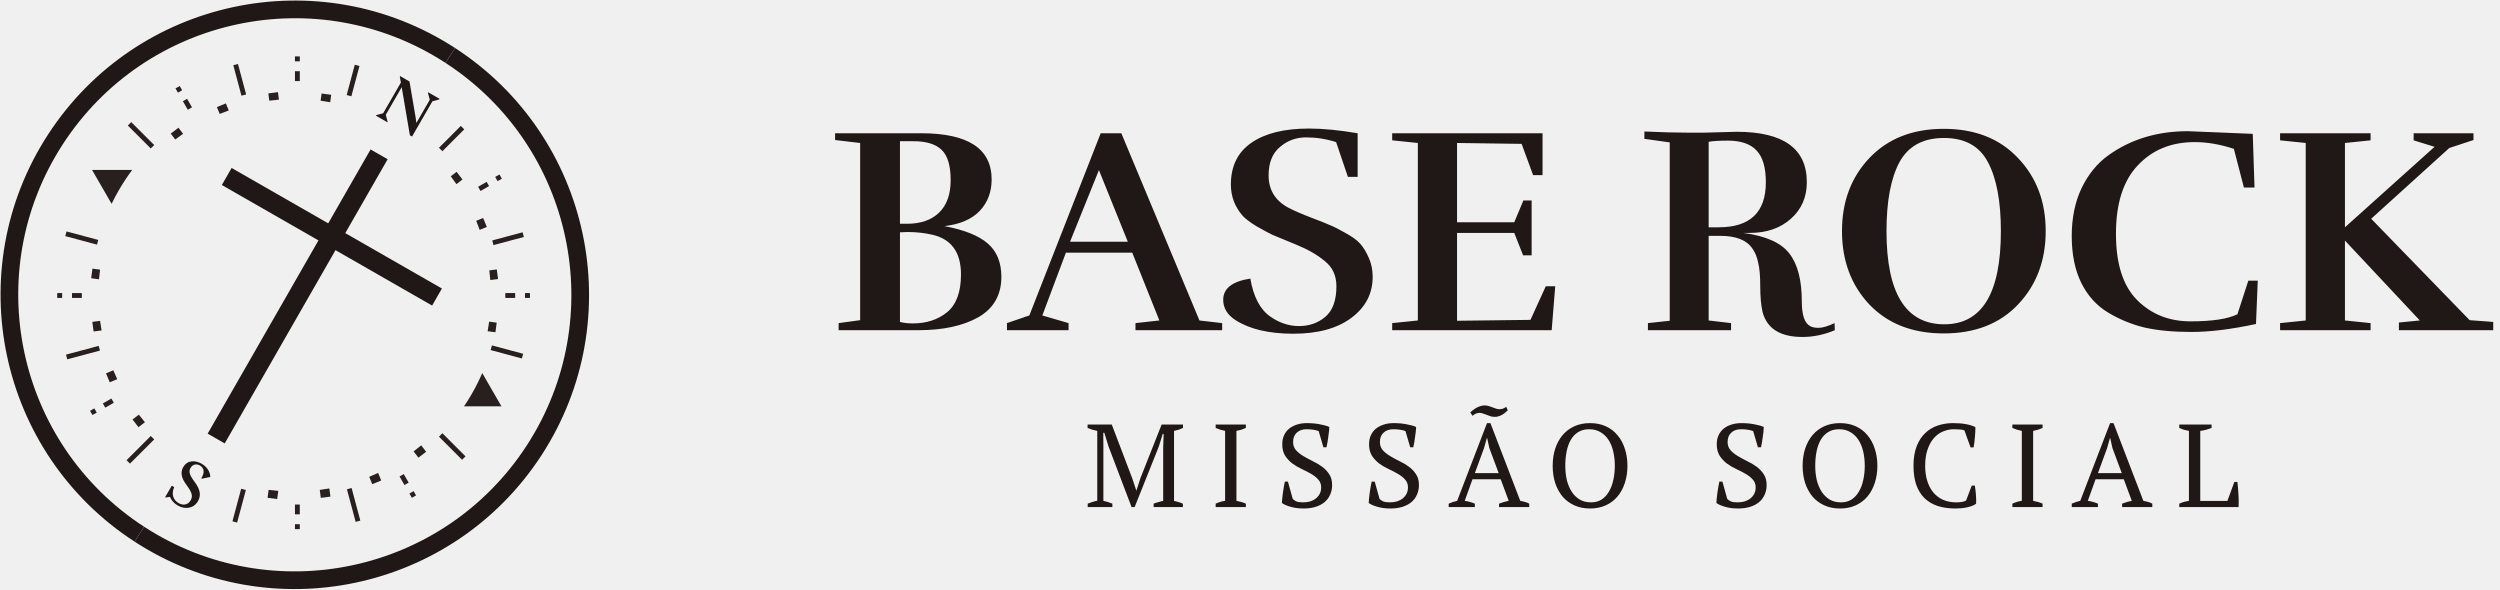
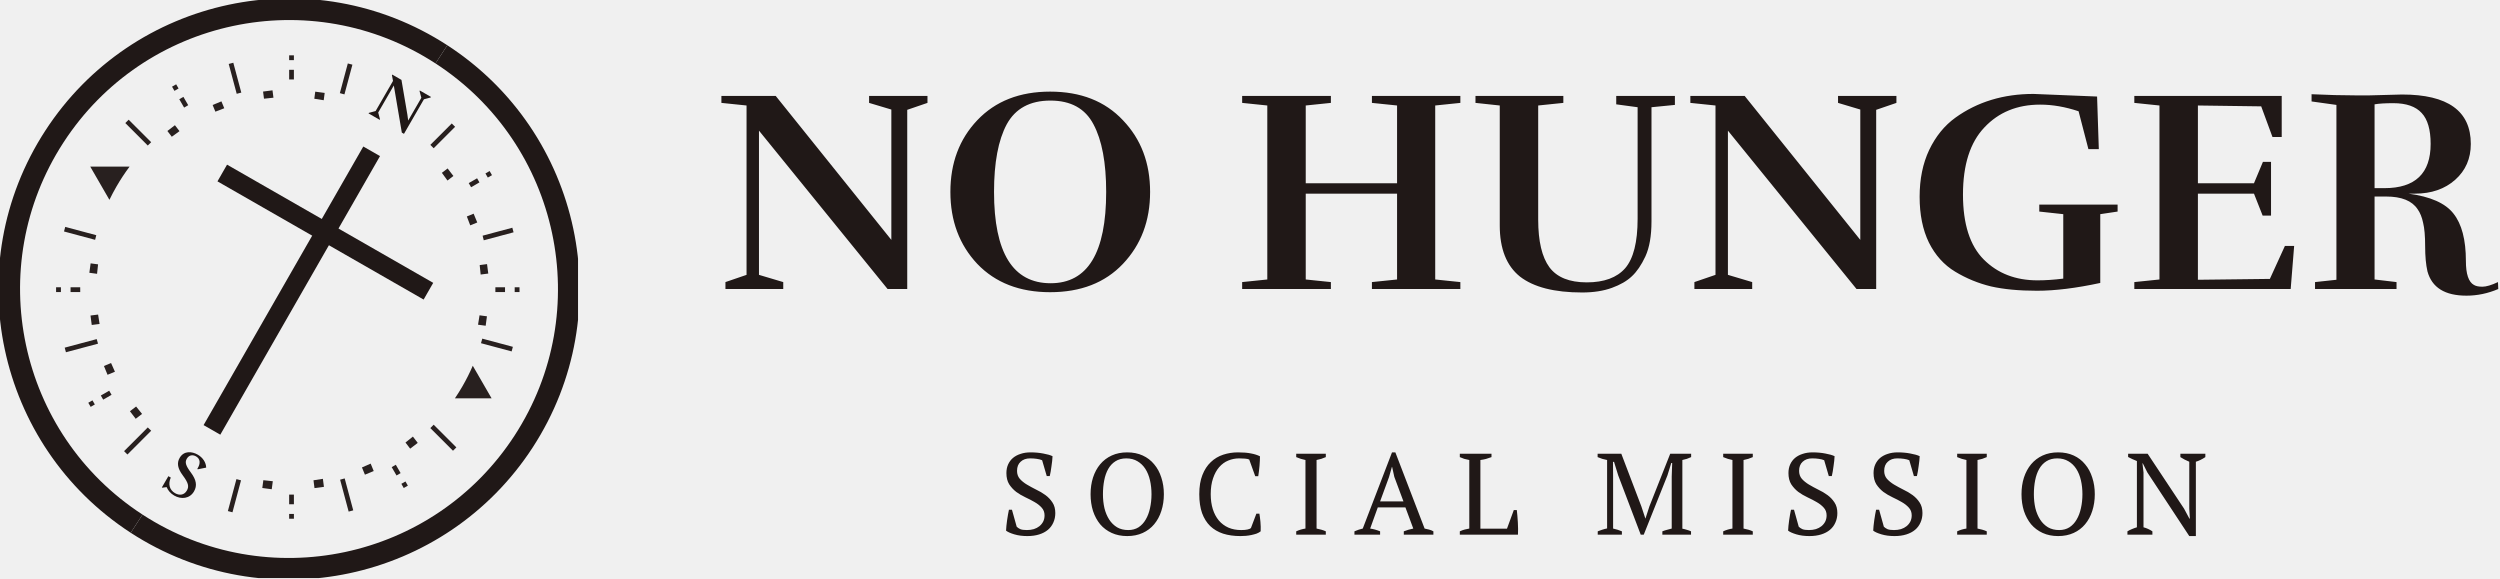
- <svg xmlns="http://www.w3.org/2000/svg" width="212" height="50" viewBox="0 0 212 50" fill="none">
-   <path d="M100.308 43H97.828V42.71C97.961 42.657 98.094 42.613 98.228 42.58C98.361 42.54 98.498 42.503 98.638 42.47V37.97L98.677 36.8H98.597L98.267 37.87L96.218 43H95.957L94.007 37.87L93.647 36.7H93.558L93.567 37.97V42.47C93.694 42.497 93.821 42.53 93.948 42.57C94.074 42.61 94.201 42.657 94.328 42.71V43H92.237V42.71C92.364 42.657 92.494 42.61 92.627 42.57C92.767 42.523 92.907 42.487 93.047 42.46V36.54C92.907 36.513 92.767 36.48 92.627 36.44C92.494 36.393 92.361 36.343 92.228 36.29V36H94.278L96.017 40.57L96.358 41.6H96.368L96.707 40.55L98.507 36H100.318V36.29C100.198 36.343 100.074 36.393 99.948 36.44C99.821 36.48 99.691 36.513 99.558 36.54V42.48C99.698 42.507 99.828 42.54 99.948 42.58C100.074 42.613 100.194 42.657 100.308 42.71V43ZM105.649 43H103.089V42.71C103.349 42.59 103.616 42.51 103.889 42.47V36.54C103.756 36.513 103.623 36.48 103.489 36.44C103.356 36.393 103.223 36.343 103.089 36.29V36H105.649V36.29C105.529 36.343 105.399 36.393 105.259 36.44C105.119 36.48 104.983 36.513 104.849 36.54V42.47C104.989 42.497 105.129 42.53 105.269 42.57C105.409 42.61 105.536 42.657 105.649 42.71V43ZM109.625 42.31C109.705 42.39 109.808 42.46 109.935 42.52C110.062 42.573 110.252 42.6 110.505 42.6C110.718 42.6 110.918 42.573 111.105 42.52C111.292 42.46 111.452 42.377 111.585 42.27C111.725 42.157 111.835 42.023 111.915 41.87C111.995 41.71 112.035 41.53 112.035 41.33C112.035 41.063 111.952 40.84 111.785 40.66C111.625 40.48 111.422 40.32 111.175 40.18C110.935 40.04 110.672 39.903 110.385 39.77C110.098 39.637 109.832 39.48 109.585 39.3C109.345 39.113 109.142 38.893 108.975 38.64C108.815 38.38 108.735 38.057 108.735 37.67C108.735 37.39 108.785 37.14 108.885 36.92C108.985 36.7 109.125 36.513 109.305 36.36C109.492 36.207 109.712 36.09 109.965 36.01C110.218 35.923 110.502 35.88 110.815 35.88C111.222 35.88 111.592 35.913 111.925 35.98C112.265 36.04 112.532 36.117 112.725 36.21C112.725 36.323 112.715 36.457 112.695 36.61C112.682 36.757 112.662 36.91 112.635 37.07C112.615 37.23 112.592 37.387 112.565 37.54C112.538 37.687 112.512 37.817 112.485 37.93H112.225L111.825 36.56C111.705 36.507 111.552 36.467 111.365 36.44C111.185 36.413 110.992 36.4 110.785 36.4C110.445 36.4 110.172 36.497 109.965 36.69C109.758 36.877 109.655 37.14 109.655 37.48C109.655 37.753 109.735 37.983 109.895 38.17C110.062 38.357 110.268 38.523 110.515 38.67C110.762 38.817 111.025 38.96 111.305 39.1C111.592 39.233 111.858 39.39 112.105 39.57C112.352 39.75 112.555 39.963 112.715 40.21C112.882 40.457 112.965 40.763 112.965 41.13C112.965 41.43 112.908 41.703 112.795 41.95C112.688 42.197 112.532 42.407 112.325 42.58C112.118 42.753 111.865 42.887 111.565 42.98C111.265 43.073 110.925 43.12 110.545 43.12C110.125 43.12 109.748 43.07 109.415 42.97C109.082 42.87 108.845 42.763 108.705 42.65C108.712 42.537 108.722 42.4 108.735 42.24C108.755 42.08 108.775 41.917 108.795 41.75C108.822 41.577 108.848 41.41 108.875 41.25C108.902 41.09 108.928 40.953 108.955 40.84H109.215L109.625 42.31ZM116.986 42.31C117.066 42.39 117.17 42.46 117.296 42.52C117.423 42.573 117.613 42.6 117.866 42.6C118.08 42.6 118.28 42.573 118.466 42.52C118.653 42.46 118.813 42.377 118.946 42.27C119.086 42.157 119.196 42.023 119.276 41.87C119.356 41.71 119.396 41.53 119.396 41.33C119.396 41.063 119.313 40.84 119.146 40.66C118.986 40.48 118.783 40.32 118.536 40.18C118.296 40.04 118.033 39.903 117.746 39.77C117.46 39.637 117.193 39.48 116.946 39.3C116.706 39.113 116.503 38.893 116.336 38.64C116.176 38.38 116.096 38.057 116.096 37.67C116.096 37.39 116.146 37.14 116.246 36.92C116.346 36.7 116.486 36.513 116.666 36.36C116.853 36.207 117.073 36.09 117.326 36.01C117.58 35.923 117.863 35.88 118.176 35.88C118.583 35.88 118.953 35.913 119.286 35.98C119.626 36.04 119.893 36.117 120.086 36.21C120.086 36.323 120.076 36.457 120.056 36.61C120.043 36.757 120.023 36.91 119.996 37.07C119.976 37.23 119.953 37.387 119.926 37.54C119.9 37.687 119.873 37.817 119.846 37.93H119.586L119.186 36.56C119.066 36.507 118.913 36.467 118.726 36.44C118.546 36.413 118.353 36.4 118.146 36.4C117.806 36.4 117.533 36.497 117.326 36.69C117.12 36.877 117.016 37.14 117.016 37.48C117.016 37.753 117.096 37.983 117.256 38.17C117.423 38.357 117.63 38.523 117.876 38.67C118.123 38.817 118.386 38.96 118.666 39.1C118.953 39.233 119.22 39.39 119.466 39.57C119.713 39.75 119.916 39.963 120.076 40.21C120.243 40.457 120.326 40.763 120.326 41.13C120.326 41.43 120.27 41.703 120.156 41.95C120.05 42.197 119.893 42.407 119.686 42.58C119.48 42.753 119.226 42.887 118.926 42.98C118.626 43.073 118.286 43.12 117.906 43.12C117.486 43.12 117.11 43.07 116.776 42.97C116.443 42.87 116.206 42.763 116.066 42.65C116.073 42.537 116.083 42.4 116.096 42.24C116.116 42.08 116.136 41.917 116.156 41.75C116.183 41.577 116.21 41.41 116.236 41.25C116.263 41.09 116.29 40.953 116.316 40.84H116.576L116.986 42.31ZM125.068 43H122.848V42.71C123.088 42.603 123.328 42.523 123.568 42.47L126.098 35.88H126.388L128.918 42.47C129.051 42.497 129.181 42.527 129.308 42.56C129.441 42.593 129.564 42.643 129.678 42.71V43H127.118V42.71C127.251 42.657 127.388 42.61 127.528 42.57C127.668 42.53 127.804 42.497 127.938 42.47L127.258 40.64H124.868L124.208 42.47C124.488 42.51 124.774 42.59 125.068 42.71V43ZM125.068 40.12H127.088L126.298 38L126.108 37.14H126.088L125.838 38.02L125.068 40.12ZM127.858 34.79C127.644 35.003 127.448 35.15 127.268 35.23C127.094 35.31 126.924 35.35 126.758 35.35C126.631 35.35 126.511 35.333 126.398 35.3C126.291 35.26 126.184 35.22 126.078 35.18C125.971 35.14 125.868 35.103 125.768 35.07C125.668 35.03 125.564 35.01 125.458 35.01C125.364 35.01 125.268 35.03 125.168 35.07C125.074 35.103 124.974 35.167 124.868 35.26L124.678 34.97C124.931 34.743 125.154 34.59 125.348 34.51C125.548 34.423 125.731 34.38 125.898 34.38C126.018 34.38 126.131 34.397 126.238 34.43C126.351 34.463 126.458 34.5 126.558 34.54C126.658 34.58 126.758 34.617 126.858 34.65C126.958 34.683 127.061 34.7 127.168 34.7C127.254 34.7 127.341 34.687 127.428 34.66C127.521 34.627 127.621 34.573 127.728 34.5L127.858 34.79ZM131.667 39.5C131.667 38.98 131.737 38.5 131.877 38.06C132.023 37.613 132.23 37.23 132.497 36.91C132.77 36.583 133.103 36.33 133.497 36.15C133.89 35.97 134.337 35.88 134.837 35.88C135.337 35.88 135.783 35.97 136.177 36.15C136.57 36.33 136.9 36.583 137.167 36.91C137.44 37.23 137.647 37.613 137.787 38.06C137.933 38.5 138.007 38.98 138.007 39.5C138.007 40.02 137.933 40.503 137.787 40.95C137.647 41.39 137.44 41.773 137.167 42.1C136.9 42.42 136.57 42.67 136.177 42.85C135.783 43.03 135.337 43.12 134.837 43.12C134.337 43.12 133.89 43.03 133.497 42.85C133.103 42.67 132.77 42.42 132.497 42.1C132.23 41.773 132.023 41.39 131.877 40.95C131.737 40.503 131.667 40.02 131.667 39.5ZM132.737 39.5C132.737 39.927 132.78 40.33 132.867 40.71C132.96 41.083 133.097 41.41 133.277 41.69C133.457 41.97 133.683 42.193 133.957 42.36C134.23 42.52 134.553 42.6 134.927 42.6C135.267 42.6 135.563 42.52 135.817 42.36C136.07 42.193 136.277 41.97 136.437 41.69C136.603 41.41 136.727 41.083 136.807 40.71C136.893 40.33 136.937 39.927 136.937 39.5C136.937 39.073 136.893 38.673 136.807 38.3C136.72 37.92 136.587 37.59 136.407 37.31C136.227 37.03 136 36.81 135.727 36.65C135.453 36.483 135.13 36.4 134.757 36.4C134.39 36.4 134.077 36.483 133.817 36.65C133.563 36.81 133.357 37.03 133.197 37.31C133.037 37.59 132.92 37.92 132.847 38.3C132.773 38.673 132.737 39.073 132.737 39.5ZM146.471 42.31C146.551 42.39 146.654 42.46 146.781 42.52C146.907 42.573 147.097 42.6 147.351 42.6C147.564 42.6 147.764 42.573 147.951 42.52C148.137 42.46 148.297 42.377 148.431 42.27C148.571 42.157 148.681 42.023 148.761 41.87C148.841 41.71 148.881 41.53 148.881 41.33C148.881 41.063 148.797 40.84 148.631 40.66C148.471 40.48 148.267 40.32 148.021 40.18C147.781 40.04 147.517 39.903 147.231 39.77C146.944 39.637 146.677 39.48 146.431 39.3C146.191 39.113 145.987 38.893 145.821 38.64C145.661 38.38 145.581 38.057 145.581 37.67C145.581 37.39 145.631 37.14 145.731 36.92C145.831 36.7 145.971 36.513 146.151 36.36C146.337 36.207 146.557 36.09 146.811 36.01C147.064 35.923 147.347 35.88 147.661 35.88C148.067 35.88 148.437 35.913 148.771 35.98C149.111 36.04 149.377 36.117 149.571 36.21C149.571 36.323 149.561 36.457 149.541 36.61C149.527 36.757 149.507 36.91 149.481 37.07C149.461 37.23 149.437 37.387 149.411 37.54C149.384 37.687 149.357 37.817 149.331 37.93H149.071L148.671 36.56C148.551 36.507 148.397 36.467 148.211 36.44C148.031 36.413 147.837 36.4 147.631 36.4C147.291 36.4 147.017 36.497 146.811 36.69C146.604 36.877 146.501 37.14 146.501 37.48C146.501 37.753 146.581 37.983 146.741 38.17C146.907 38.357 147.114 38.523 147.361 38.67C147.607 38.817 147.871 38.96 148.151 39.1C148.437 39.233 148.704 39.39 148.951 39.57C149.197 39.75 149.401 39.963 149.561 40.21C149.727 40.457 149.811 40.763 149.811 41.13C149.811 41.43 149.754 41.703 149.641 41.95C149.534 42.197 149.377 42.407 149.171 42.58C148.964 42.753 148.711 42.887 148.411 42.98C148.111 43.073 147.771 43.12 147.391 43.12C146.971 43.12 146.594 43.07 146.261 42.97C145.927 42.87 145.691 42.763 145.551 42.65C145.557 42.537 145.567 42.4 145.581 42.24C145.601 42.08 145.621 41.917 145.641 41.75C145.667 41.577 145.694 41.41 145.721 41.25C145.747 41.09 145.774 40.953 145.801 40.84H146.061L146.471 42.31ZM152.862 39.5C152.862 38.98 152.932 38.5 153.072 38.06C153.219 37.613 153.425 37.23 153.692 36.91C153.965 36.583 154.299 36.33 154.692 36.15C155.085 35.97 155.532 35.88 156.032 35.88C156.532 35.88 156.979 35.97 157.372 36.15C157.765 36.33 158.095 36.583 158.362 36.91C158.635 37.23 158.842 37.613 158.982 38.06C159.129 38.5 159.202 38.98 159.202 39.5C159.202 40.02 159.129 40.503 158.982 40.95C158.842 41.39 158.635 41.773 158.362 42.1C158.095 42.42 157.765 42.67 157.372 42.85C156.979 43.03 156.532 43.12 156.032 43.12C155.532 43.12 155.085 43.03 154.692 42.85C154.299 42.67 153.965 42.42 153.692 42.1C153.425 41.773 153.219 41.39 153.072 40.95C152.932 40.503 152.862 40.02 152.862 39.5ZM153.932 39.5C153.932 39.927 153.975 40.33 154.062 40.71C154.155 41.083 154.292 41.41 154.472 41.69C154.652 41.97 154.879 42.193 155.152 42.36C155.425 42.52 155.749 42.6 156.122 42.6C156.462 42.6 156.759 42.52 157.012 42.36C157.265 42.193 157.472 41.97 157.632 41.69C157.799 41.41 157.922 41.083 158.002 40.71C158.089 40.33 158.132 39.927 158.132 39.5C158.132 39.073 158.089 38.673 158.002 38.3C157.915 37.92 157.782 37.59 157.602 37.31C157.422 37.03 157.195 36.81 156.922 36.65C156.649 36.483 156.325 36.4 155.952 36.4C155.585 36.4 155.272 36.483 155.012 36.65C154.759 36.81 154.552 37.03 154.392 37.31C154.232 37.59 154.115 37.92 154.042 38.3C153.969 38.673 153.932 39.073 153.932 39.5ZM167.204 41.18H167.464C167.498 41.367 167.528 41.603 167.554 41.89C167.581 42.17 167.588 42.443 167.574 42.71C167.474 42.79 167.354 42.857 167.214 42.91C167.074 42.957 166.924 42.997 166.764 43.03C166.611 43.063 166.451 43.087 166.284 43.1C166.124 43.113 165.971 43.12 165.824 43.12C165.264 43.12 164.764 43.05 164.324 42.91C163.884 42.763 163.511 42.543 163.204 42.25C162.904 41.957 162.671 41.583 162.504 41.13C162.344 40.67 162.264 40.127 162.264 39.5C162.264 38.847 162.354 38.293 162.534 37.84C162.714 37.38 162.958 37.007 163.264 36.72C163.571 36.427 163.928 36.213 164.334 36.08C164.741 35.947 165.168 35.88 165.614 35.88C166.054 35.88 166.424 35.91 166.724 35.97C167.024 36.023 167.288 36.107 167.514 36.22C167.514 36.327 167.511 36.453 167.504 36.6C167.498 36.74 167.488 36.89 167.474 37.05C167.461 37.21 167.444 37.367 167.424 37.52C167.404 37.673 167.384 37.813 167.364 37.94H167.104L166.584 36.5C166.511 36.46 166.388 36.433 166.214 36.42C166.048 36.407 165.881 36.4 165.714 36.4C165.381 36.4 165.064 36.463 164.764 36.59C164.471 36.71 164.211 36.9 163.984 37.16C163.764 37.413 163.588 37.737 163.454 38.13C163.321 38.517 163.254 38.973 163.254 39.5C163.254 39.973 163.314 40.403 163.434 40.79C163.554 41.17 163.728 41.497 163.954 41.77C164.181 42.037 164.458 42.243 164.784 42.39C165.111 42.53 165.481 42.6 165.894 42.6C166.114 42.6 166.298 42.583 166.444 42.55C166.591 42.517 166.688 42.473 166.734 42.42L167.204 41.18ZM173.21 43H170.65V42.71C170.91 42.59 171.177 42.51 171.45 42.47V36.54C171.317 36.513 171.183 36.48 171.05 36.44C170.917 36.393 170.783 36.343 170.65 36.29V36H173.21V36.29C173.09 36.343 172.96 36.393 172.82 36.44C172.68 36.48 172.543 36.513 172.41 36.54V42.47C172.55 42.497 172.69 42.53 172.83 42.57C172.97 42.61 173.097 42.657 173.21 42.71V43ZM177.906 43H175.686V42.71C175.926 42.603 176.166 42.523 176.406 42.47L178.936 35.88H179.226L181.756 42.47C181.889 42.497 182.019 42.527 182.146 42.56C182.279 42.593 182.402 42.643 182.516 42.71V43H179.956V42.71C180.089 42.657 180.226 42.61 180.366 42.57C180.506 42.53 180.642 42.497 180.776 42.47L180.096 40.64H177.706L177.046 42.47C177.326 42.51 177.612 42.59 177.906 42.71V43ZM177.906 40.12H179.926L179.136 38L178.946 37.14H178.926L178.676 38.02L177.906 40.12ZM184.802 36H187.542V36.29C187.382 36.35 187.222 36.403 187.062 36.45C186.902 36.49 186.742 36.52 186.582 36.54V42.48H188.882L189.472 40.87H189.732C189.752 41.01 189.768 41.173 189.782 41.36C189.802 41.54 189.815 41.73 189.822 41.93C189.835 42.123 189.842 42.313 189.842 42.5C189.842 42.687 189.838 42.853 189.832 43H184.802V42.71C184.962 42.637 185.108 42.583 185.242 42.55C185.375 42.517 185.502 42.49 185.622 42.47V36.54C185.468 36.513 185.322 36.48 185.182 36.44C185.042 36.393 184.915 36.343 184.802 36.29V36Z" fill="#201817" />
-   <path d="M78.116 11.3C82.099 11.3 84.091 12.608 84.091 15.225C84.091 16.292 83.749 17.183 83.066 17.9C82.383 18.6 81.391 19.025 80.091 19.175C81.774 19.492 82.999 19.983 83.766 20.65C84.533 21.317 84.916 22.258 84.916 23.475C84.916 25.008 84.266 26.15 82.966 26.9C81.666 27.633 79.974 28 77.891 28H71.116V27.4L72.941 27.15V12.125L70.816 11.875V11.3H78.116ZM76.966 19.675L76.316 19.7V27.3C76.633 27.383 76.999 27.425 77.416 27.425C78.566 27.425 79.533 27.108 80.316 26.475C81.099 25.825 81.491 24.758 81.491 23.275C81.491 21.392 80.674 20.267 79.041 19.9C78.374 19.75 77.683 19.675 76.966 19.675ZM76.316 11.975V18.975H76.916C78.083 18.975 78.991 18.658 79.641 18.025C80.291 17.392 80.616 16.475 80.616 15.275C80.616 14.058 80.366 13.208 79.866 12.725C79.366 12.225 78.566 11.975 77.466 11.975H76.316ZM103.639 28H96.289V27.4L98.314 27.175L96.014 21.425H90.389L88.389 26.75L90.614 27.4V28H85.389V27.4L87.289 26.75L93.339 11.3H95.089L101.714 27.175L103.639 27.4V28ZM95.639 20.5L93.189 14.425L90.739 20.5H95.639ZM104.778 27.15C104.078 26.7 103.728 26.125 103.728 25.425C103.728 24.458 104.495 23.858 106.028 23.625C106.295 25.175 106.861 26.25 107.728 26.85C108.495 27.383 109.303 27.65 110.153 27.65C111.02 27.65 111.761 27.392 112.378 26.875C113.011 26.342 113.328 25.475 113.328 24.275C113.328 23.375 113.003 22.667 112.353 22.15C111.72 21.617 110.911 21.15 109.928 20.75C108.945 20.35 108.278 20.075 107.928 19.925C107.578 19.758 107.128 19.517 106.578 19.2C106.045 18.883 105.645 18.583 105.378 18.3C104.711 17.533 104.378 16.65 104.378 15.65C104.378 14.083 104.961 12.9 106.128 12.1C107.295 11.3 108.92 10.9 111.003 10.9C112.186 10.9 113.561 11.033 115.128 11.3V15H114.303L113.303 12.05C112.47 11.783 111.62 11.65 110.753 11.65C109.903 11.65 109.161 11.925 108.528 12.475C107.895 13.008 107.578 13.808 107.578 14.875C107.578 16.092 108.128 17 109.228 17.6C109.778 17.883 110.428 18.167 111.178 18.45C111.928 18.733 112.47 18.95 112.803 19.1C113.136 19.233 113.578 19.458 114.128 19.775C114.678 20.075 115.086 20.375 115.353 20.675C115.62 20.975 115.861 21.375 116.078 21.875C116.295 22.358 116.403 22.892 116.403 23.475C116.403 24.892 115.803 26.05 114.603 26.95C113.403 27.85 111.761 28.3 109.678 28.3C107.611 28.3 105.978 27.917 104.778 27.15ZM118.058 28V27.4L120.233 27.175V12.125L118.058 11.9V11.3H130.808V14.85H130.008L129.033 12.2L123.558 12.125V18.85H128.408L129.183 17H129.883V21.65H129.158L128.408 19.75H123.558V27.2L129.783 27.125L131.083 24.275H131.883L131.583 28H118.058ZM144.894 19.275H145.744C148.411 19.275 149.744 18 149.744 15.45C149.744 14.217 149.486 13.325 148.969 12.775C148.452 12.208 147.636 11.925 146.519 11.925C145.802 11.925 145.261 11.958 144.894 12.025V19.275ZM144.469 11.25L147.269 11.175C151.236 11.175 153.219 12.6 153.219 15.45C153.219 16.717 152.769 17.75 151.869 18.55C150.969 19.35 149.811 19.75 148.394 19.75H147.819C149.719 20 151.019 20.575 151.719 21.475C152.436 22.375 152.794 23.742 152.794 25.575C152.794 26.708 153.027 27.4 153.494 27.65C153.661 27.75 153.902 27.8 154.219 27.8C154.552 27.8 155.002 27.667 155.569 27.4L155.594 28C154.694 28.383 153.777 28.575 152.844 28.575C150.977 28.575 149.852 27.875 149.469 26.475C149.336 25.892 149.269 25.167 149.269 24.3C149.269 23.417 149.211 22.742 149.094 22.275C148.994 21.792 148.836 21.4 148.619 21.1C148.136 20.367 147.227 20 145.894 20H144.894V27.175L146.794 27.4V28H139.744V27.4L141.594 27.2V12.075L139.444 11.775V11.15C140.844 11.217 142.102 11.25 143.219 11.25H144.469ZM173.475 19.6C173.475 22.1 172.691 24.175 171.125 25.825C169.575 27.458 167.475 28.275 164.825 28.275C162.191 28.275 160.091 27.458 158.525 25.825C156.975 24.175 156.2 22.1 156.2 19.6C156.2 17.1 156.975 15.033 158.525 13.4C160.091 11.75 162.191 10.925 164.825 10.925C167.475 10.925 169.575 11.75 171.125 13.4C172.691 15.033 173.475 17.1 173.475 19.6ZM164.875 27.5C168.075 27.5 169.675 24.867 169.675 19.6C169.675 17.067 169.308 15.117 168.575 13.75C167.858 12.383 166.616 11.7 164.85 11.7C163.083 11.7 161.825 12.383 161.075 13.75C160.341 15.117 159.975 17.067 159.975 19.6C159.975 24.867 161.608 27.5 164.875 27.5ZM185.533 11.125L191.033 11.35L191.183 15.9H190.283L189.433 12.625C188.283 12.242 187.174 12.05 186.108 12.05C184.124 12.05 182.516 12.708 181.283 14.025C180.049 15.325 179.433 17.258 179.433 19.825C179.433 22.375 180.033 24.25 181.233 25.45C182.433 26.65 183.941 27.25 185.758 27.25C187.591 27.25 188.916 27.05 189.733 26.65L190.658 23.8H191.458L191.308 27.475C189.224 27.925 187.399 28.15 185.833 28.15C184.283 28.15 182.958 28.025 181.858 27.775C180.758 27.508 179.724 27.083 178.758 26.5C177.791 25.917 177.033 25.075 176.483 23.975C175.949 22.875 175.683 21.558 175.683 20.025C175.683 18.492 175.958 17.142 176.508 15.975C177.074 14.792 177.833 13.858 178.783 13.175C180.683 11.808 182.933 11.125 185.533 11.125ZM204.676 11.3H209.751V11.875L207.701 12.55L201.076 18.55L209.426 27.15L211.426 27.3V28H203.426V27.35L205.201 27.175L198.851 20.4V27.175L201.026 27.4V28H193.351V27.4L195.526 27.175V12.125L193.351 11.9V11.3H201.026V11.9L198.851 12.125V19.275L206.451 12.45L204.676 11.9V11.3Z" fill="#201817" />
+ <svg xmlns="http://www.w3.org/2000/svg" width="173" height="40" viewBox="0 0 173 40" fill="none">
+   <path d="M70.355 36.448C70.419 36.512 70.501 36.568 70.603 36.616C70.704 36.659 70.856 36.68 71.059 36.68C71.229 36.68 71.389 36.659 71.539 36.616C71.688 36.568 71.816 36.501 71.923 36.416C72.035 36.325 72.123 36.219 72.187 36.096C72.251 35.968 72.283 35.824 72.283 35.664C72.283 35.451 72.216 35.272 72.083 35.128C71.955 34.984 71.792 34.856 71.595 34.744C71.403 34.632 71.192 34.523 70.963 34.416C70.733 34.309 70.52 34.184 70.323 34.04C70.131 33.891 69.968 33.715 69.835 33.512C69.707 33.304 69.643 33.045 69.643 32.736C69.643 32.512 69.683 32.312 69.763 32.136C69.843 31.96 69.955 31.811 70.099 31.688C70.248 31.565 70.424 31.472 70.627 31.408C70.829 31.339 71.056 31.304 71.307 31.304C71.632 31.304 71.928 31.331 72.195 31.384C72.467 31.432 72.68 31.493 72.835 31.568C72.835 31.659 72.827 31.765 72.811 31.888C72.8 32.005 72.784 32.128 72.763 32.256C72.747 32.384 72.728 32.509 72.707 32.632C72.685 32.749 72.664 32.853 72.643 32.944H72.435L72.115 31.848C72.019 31.805 71.896 31.773 71.747 31.752C71.603 31.731 71.448 31.72 71.283 31.72C71.011 31.72 70.792 31.797 70.627 31.952C70.461 32.101 70.379 32.312 70.379 32.584C70.379 32.803 70.443 32.987 70.571 33.136C70.704 33.285 70.869 33.419 71.067 33.536C71.264 33.653 71.475 33.768 71.699 33.88C71.928 33.987 72.141 34.112 72.339 34.256C72.536 34.4 72.699 34.571 72.827 34.768C72.96 34.965 73.027 35.211 73.027 35.504C73.027 35.744 72.981 35.963 72.891 36.16C72.805 36.357 72.68 36.525 72.515 36.664C72.349 36.803 72.147 36.909 71.907 36.984C71.667 37.059 71.395 37.096 71.091 37.096C70.755 37.096 70.453 37.056 70.187 36.976C69.92 36.896 69.731 36.811 69.619 36.72C69.624 36.629 69.632 36.52 69.643 36.392C69.659 36.264 69.675 36.133 69.691 36C69.712 35.861 69.733 35.728 69.755 35.6C69.776 35.472 69.797 35.363 69.819 35.272H70.027L70.355 36.448ZM75.468 34.2C75.468 33.784 75.524 33.4 75.636 33.048C75.753 32.691 75.918 32.384 76.132 32.128C76.35 31.867 76.617 31.664 76.932 31.52C77.246 31.376 77.604 31.304 78.004 31.304C78.404 31.304 78.761 31.376 79.076 31.52C79.39 31.664 79.654 31.867 79.868 32.128C80.086 32.384 80.252 32.691 80.364 33.048C80.481 33.4 80.54 33.784 80.54 34.2C80.54 34.616 80.481 35.003 80.364 35.36C80.252 35.712 80.086 36.019 79.868 36.28C79.654 36.536 79.39 36.736 79.076 36.88C78.761 37.024 78.404 37.096 78.004 37.096C77.604 37.096 77.246 37.024 76.932 36.88C76.617 36.736 76.35 36.536 76.132 36.28C75.918 36.019 75.753 35.712 75.636 35.36C75.524 35.003 75.468 34.616 75.468 34.2ZM76.324 34.2C76.324 34.541 76.358 34.864 76.428 35.168C76.502 35.467 76.612 35.728 76.756 35.952C76.9 36.176 77.081 36.355 77.3 36.488C77.518 36.616 77.777 36.68 78.076 36.68C78.348 36.68 78.585 36.616 78.788 36.488C78.99 36.355 79.156 36.176 79.284 35.952C79.417 35.728 79.516 35.467 79.58 35.168C79.649 34.864 79.684 34.541 79.684 34.2C79.684 33.859 79.649 33.539 79.58 33.24C79.51 32.936 79.404 32.672 79.26 32.448C79.116 32.224 78.934 32.048 78.716 31.92C78.497 31.787 78.238 31.72 77.94 31.72C77.646 31.72 77.396 31.787 77.188 31.92C76.985 32.048 76.82 32.224 76.692 32.448C76.564 32.672 76.47 32.936 76.412 33.24C76.353 33.539 76.324 33.859 76.324 34.2ZM86.942 35.544H87.15C87.176 35.693 87.2 35.883 87.222 36.112C87.243 36.336 87.248 36.555 87.238 36.768C87.158 36.832 87.062 36.885 86.95 36.928C86.838 36.965 86.718 36.997 86.59 37.024C86.467 37.051 86.339 37.069 86.206 37.08C86.078 37.091 85.955 37.096 85.838 37.096C85.39 37.096 84.99 37.04 84.638 36.928C84.286 36.811 83.987 36.635 83.742 36.4C83.502 36.165 83.315 35.867 83.182 35.504C83.054 35.136 82.99 34.701 82.99 34.2C82.99 33.677 83.062 33.235 83.206 32.872C83.35 32.504 83.544 32.205 83.79 31.976C84.035 31.741 84.32 31.571 84.646 31.464C84.971 31.357 85.312 31.304 85.67 31.304C86.022 31.304 86.318 31.328 86.558 31.376C86.798 31.419 87.008 31.485 87.19 31.576C87.19 31.661 87.187 31.763 87.182 31.88C87.176 31.992 87.168 32.112 87.158 32.24C87.147 32.368 87.134 32.493 87.118 32.616C87.102 32.739 87.086 32.851 87.07 32.952H86.862L86.446 31.8C86.387 31.768 86.288 31.747 86.15 31.736C86.016 31.725 85.883 31.72 85.75 31.72C85.483 31.72 85.23 31.771 84.99 31.872C84.755 31.968 84.547 32.12 84.366 32.328C84.19 32.531 84.048 32.789 83.942 33.104C83.835 33.413 83.782 33.779 83.782 34.2C83.782 34.579 83.83 34.923 83.926 35.232C84.022 35.536 84.16 35.797 84.342 36.016C84.523 36.229 84.744 36.395 85.006 36.512C85.267 36.624 85.563 36.68 85.894 36.68C86.07 36.68 86.216 36.667 86.334 36.64C86.451 36.613 86.528 36.579 86.566 36.536L86.942 35.544ZM91.746 37H89.698V36.768C89.906 36.672 90.119 36.608 90.338 36.576V31.832C90.231 31.811 90.125 31.784 90.018 31.752C89.911 31.715 89.805 31.675 89.698 31.632V31.4H91.746V31.632C91.65 31.675 91.546 31.715 91.434 31.752C91.322 31.784 91.213 31.811 91.106 31.832V36.576C91.218 36.597 91.33 36.624 91.442 36.656C91.554 36.688 91.655 36.725 91.746 36.768V37ZM95.503 37H93.727V36.768C93.919 36.683 94.111 36.619 94.303 36.576L96.327 31.304H96.559L98.583 36.576C98.689 36.597 98.793 36.621 98.895 36.648C99.001 36.675 99.1 36.715 99.191 36.768V37H97.143V36.768C97.249 36.725 97.359 36.688 97.471 36.656C97.583 36.624 97.692 36.597 97.799 36.576L97.255 35.112H95.343L94.815 36.576C95.039 36.608 95.268 36.672 95.503 36.768V37ZM95.503 34.696H97.119L96.487 33L96.335 32.312H96.319L96.119 33.016L95.503 34.696ZM101.019 31.4H103.211V31.632C103.083 31.68 102.955 31.723 102.827 31.76C102.699 31.792 102.571 31.816 102.443 31.832V36.584H104.283L104.755 35.296H104.963C104.979 35.408 104.993 35.539 105.003 35.688C105.019 35.832 105.03 35.984 105.035 36.144C105.046 36.299 105.051 36.451 105.051 36.6C105.051 36.749 105.049 36.883 105.043 37H101.019V36.768C101.147 36.709 101.265 36.667 101.371 36.64C101.478 36.613 101.579 36.592 101.675 36.576V31.832C101.553 31.811 101.435 31.784 101.323 31.752C101.211 31.715 101.11 31.675 101.019 31.632V31.4ZM117.019 37H115.035V36.768C115.142 36.725 115.249 36.691 115.355 36.664C115.462 36.632 115.571 36.603 115.683 36.576V32.976L115.715 32.04H115.651L115.387 32.896L113.747 37H113.539L111.979 32.896L111.691 31.96H111.619L111.627 32.976V36.576C111.729 36.597 111.83 36.624 111.931 36.656C112.033 36.688 112.134 36.725 112.235 36.768V37H110.563V36.768C110.665 36.725 110.769 36.688 110.875 36.656C110.987 36.619 111.099 36.589 111.211 36.568V31.832C111.099 31.811 110.987 31.784 110.875 31.752C110.769 31.715 110.662 31.675 110.555 31.632V31.4H112.195L113.587 35.056L113.859 35.88H113.867L114.139 35.04L115.579 31.4H117.027V31.632C116.931 31.675 116.833 31.715 116.731 31.752C116.63 31.784 116.526 31.811 116.419 31.832V36.584C116.531 36.605 116.635 36.632 116.731 36.664C116.833 36.691 116.929 36.725 117.019 36.768V37ZM121.293 37H119.245V36.768C119.453 36.672 119.666 36.608 119.885 36.576V31.832C119.778 31.811 119.672 31.784 119.565 31.752C119.458 31.715 119.352 31.675 119.245 31.632V31.4H121.293V31.632C121.197 31.675 121.093 31.715 120.981 31.752C120.869 31.784 120.76 31.811 120.653 31.832V36.576C120.765 36.597 120.877 36.624 120.989 36.656C121.101 36.688 121.202 36.725 121.293 36.768V37ZM124.473 36.448C124.537 36.512 124.62 36.568 124.721 36.616C124.823 36.659 124.975 36.68 125.177 36.68C125.348 36.68 125.508 36.659 125.657 36.616C125.807 36.568 125.935 36.501 126.041 36.416C126.153 36.325 126.241 36.219 126.305 36.096C126.369 35.968 126.401 35.824 126.401 35.664C126.401 35.451 126.335 35.272 126.201 35.128C126.073 34.984 125.911 34.856 125.713 34.744C125.521 34.632 125.311 34.523 125.081 34.416C124.852 34.309 124.639 34.184 124.441 34.04C124.249 33.891 124.087 33.715 123.953 33.512C123.825 33.304 123.761 33.045 123.761 32.736C123.761 32.512 123.801 32.312 123.881 32.136C123.961 31.96 124.073 31.811 124.217 31.688C124.367 31.565 124.543 31.472 124.745 31.408C124.948 31.339 125.175 31.304 125.425 31.304C125.751 31.304 126.047 31.331 126.313 31.384C126.585 31.432 126.799 31.493 126.953 31.568C126.953 31.659 126.945 31.765 126.929 31.888C126.919 32.005 126.903 32.128 126.881 32.256C126.865 32.384 126.847 32.509 126.825 32.632C126.804 32.749 126.783 32.853 126.761 32.944H126.553L126.233 31.848C126.137 31.805 126.015 31.773 125.865 31.752C125.721 31.731 125.567 31.72 125.401 31.72C125.129 31.72 124.911 31.797 124.745 31.952C124.58 32.101 124.497 32.312 124.497 32.584C124.497 32.803 124.561 32.987 124.689 33.136C124.823 33.285 124.988 33.419 125.185 33.536C125.383 33.653 125.593 33.768 125.817 33.88C126.047 33.987 126.26 34.112 126.457 34.256C126.655 34.4 126.817 34.571 126.945 34.768C127.079 34.965 127.145 35.211 127.145 35.504C127.145 35.744 127.1 35.963 127.009 36.16C126.924 36.357 126.799 36.525 126.633 36.664C126.468 36.803 126.265 36.909 126.025 36.984C125.785 37.059 125.513 37.096 125.209 37.096C124.873 37.096 124.572 37.056 124.305 36.976C124.039 36.896 123.849 36.811 123.737 36.72C123.743 36.629 123.751 36.52 123.761 36.392C123.777 36.264 123.793 36.133 123.809 36C123.831 35.861 123.852 35.728 123.873 35.6C123.895 35.472 123.916 35.363 123.937 35.272H124.145L124.473 36.448ZM130.362 36.448C130.426 36.512 130.509 36.568 130.61 36.616C130.712 36.659 130.864 36.68 131.066 36.68C131.237 36.68 131.397 36.659 131.546 36.616C131.696 36.568 131.824 36.501 131.93 36.416C132.042 36.325 132.13 36.219 132.194 36.096C132.258 35.968 132.29 35.824 132.29 35.664C132.29 35.451 132.224 35.272 132.09 35.128C131.962 34.984 131.8 34.856 131.602 34.744C131.41 34.632 131.2 34.523 130.97 34.416C130.741 34.309 130.528 34.184 130.33 34.04C130.138 33.891 129.976 33.715 129.842 33.512C129.714 33.304 129.65 33.045 129.65 32.736C129.65 32.512 129.69 32.312 129.77 32.136C129.85 31.96 129.962 31.811 130.106 31.688C130.256 31.565 130.432 31.472 130.634 31.408C130.837 31.339 131.064 31.304 131.314 31.304C131.64 31.304 131.936 31.331 132.202 31.384C132.474 31.432 132.688 31.493 132.842 31.568C132.842 31.659 132.834 31.765 132.818 31.888C132.808 32.005 132.792 32.128 132.77 32.256C132.754 32.384 132.736 32.509 132.714 32.632C132.693 32.749 132.672 32.853 132.65 32.944H132.442L132.122 31.848C132.026 31.805 131.904 31.773 131.754 31.752C131.61 31.731 131.456 31.72 131.29 31.72C131.018 31.72 130.8 31.797 130.634 31.952C130.469 32.101 130.386 32.312 130.386 32.584C130.386 32.803 130.45 32.987 130.578 33.136C130.712 33.285 130.877 33.419 131.074 33.536C131.272 33.653 131.482 33.768 131.706 33.88C131.936 33.987 132.149 34.112 132.346 34.256C132.544 34.4 132.706 34.571 132.834 34.768C132.968 34.965 133.034 35.211 133.034 35.504C133.034 35.744 132.989 35.963 132.898 36.16C132.813 36.357 132.688 36.525 132.522 36.664C132.357 36.803 132.154 36.909 131.914 36.984C131.674 37.059 131.402 37.096 131.098 37.096C130.762 37.096 130.461 37.056 130.194 36.976C129.928 36.896 129.738 36.811 129.626 36.72C129.632 36.629 129.64 36.52 129.65 36.392C129.666 36.264 129.682 36.133 129.698 36C129.72 35.861 129.741 35.728 129.762 35.6C129.784 35.472 129.805 35.363 129.826 35.272H130.034L130.362 36.448ZM137.484 37H135.436V36.768C135.644 36.672 135.857 36.608 136.076 36.576V31.832C135.969 31.811 135.862 31.784 135.756 31.752C135.649 31.715 135.542 31.675 135.436 31.632V31.4H137.484V31.632C137.388 31.675 137.284 31.715 137.172 31.752C137.06 31.784 136.95 31.811 136.844 31.832V36.576C136.956 36.597 137.068 36.624 137.18 36.656C137.292 36.688 137.393 36.725 137.484 36.768V37ZM139.888 34.2C139.888 33.784 139.944 33.4 140.056 33.048C140.173 32.691 140.339 32.384 140.552 32.128C140.771 31.867 141.037 31.664 141.352 31.52C141.667 31.376 142.024 31.304 142.424 31.304C142.824 31.304 143.181 31.376 143.496 31.52C143.811 31.664 144.075 31.867 144.288 32.128C144.507 32.384 144.672 32.691 144.784 33.048C144.901 33.4 144.96 33.784 144.96 34.2C144.96 34.616 144.901 35.003 144.784 35.36C144.672 35.712 144.507 36.019 144.288 36.28C144.075 36.536 143.811 36.736 143.496 36.88C143.181 37.024 142.824 37.096 142.424 37.096C142.024 37.096 141.667 37.024 141.352 36.88C141.037 36.736 140.771 36.536 140.552 36.28C140.339 36.019 140.173 35.712 140.056 35.36C139.944 35.003 139.888 34.616 139.888 34.2ZM140.744 34.2C140.744 34.541 140.779 34.864 140.848 35.168C140.923 35.467 141.032 35.728 141.176 35.952C141.32 36.176 141.501 36.355 141.72 36.488C141.939 36.616 142.197 36.68 142.496 36.68C142.768 36.68 143.005 36.616 143.208 36.488C143.411 36.355 143.576 36.176 143.704 35.952C143.837 35.728 143.936 35.467 144 35.168C144.069 34.864 144.104 34.541 144.104 34.2C144.104 33.859 144.069 33.539 144 33.24C143.931 32.936 143.824 32.672 143.68 32.448C143.536 32.224 143.355 32.048 143.136 31.92C142.917 31.787 142.659 31.72 142.36 31.72C142.067 31.72 141.816 31.787 141.608 31.92C141.405 32.048 141.24 32.224 141.112 32.448C140.984 32.672 140.891 32.936 140.832 33.24C140.773 33.539 140.744 33.859 140.744 34.2ZM150.882 31.4H152.61V31.632C152.386 31.781 152.167 31.888 151.954 31.952V37.096H151.498L148.594 32.688L148.282 32.064H148.258L148.33 32.688V36.488C148.549 36.547 148.754 36.64 148.946 36.768V37H147.218V36.768C147.314 36.709 147.415 36.659 147.522 36.616C147.634 36.568 147.751 36.525 147.874 36.488V31.904C147.767 31.861 147.661 31.816 147.554 31.768C147.453 31.72 147.357 31.672 147.266 31.624V31.4H148.618L151.138 35.2L151.506 35.888H151.538L151.498 35.2V31.952C151.386 31.904 151.277 31.853 151.17 31.8C151.069 31.747 150.973 31.691 150.882 31.632V31.4Z" fill="#201817" />
+   <path d="M60.141 6.64H64.181V7.12L62.781 7.6V20H61.421L52.521 9.04V19.02L54.201 19.52V20H50.201V19.52L51.661 19.02V7.3L49.921 7.12V6.64H53.681L61.681 16.6V7.58L60.141 7.12V6.64ZM79.587 13.28C79.587 15.28 78.96 16.94 77.707 18.26C76.467 19.567 74.787 20.22 72.667 20.22C70.56 20.22 68.88 19.567 67.627 18.26C66.387 16.94 65.767 15.28 65.767 13.28C65.767 11.28 66.387 9.627 67.627 8.32C68.88 7 70.56 6.34 72.667 6.34C74.787 6.34 76.467 7 77.707 8.32C78.96 9.627 79.587 11.28 79.587 13.28ZM72.707 19.6C75.267 19.6 76.547 17.493 76.547 13.28C76.547 11.253 76.253 9.693 75.667 8.6C75.093 7.507 74.1 6.96 72.687 6.96C71.273 6.96 70.267 7.507 69.667 8.6C69.08 9.693 68.787 11.253 68.787 13.28C68.787 17.493 70.093 19.6 72.707 19.6ZM101.057 20H94.937V19.52L96.677 19.34V13.4H90.357V19.34L92.097 19.52V20H85.957V19.52L87.697 19.34V7.3L85.957 7.12V6.64H92.097V7.12L90.357 7.3V12.68H96.677V7.3L94.937 7.12V6.64H101.057V7.12L99.317 7.3V19.34L101.057 19.52V20ZM114.283 15.32C114.283 16.32 114.143 17.127 113.863 17.74C113.583 18.34 113.269 18.8 112.923 19.12C112.589 19.44 112.129 19.707 111.543 19.92C110.956 20.133 110.269 20.24 109.483 20.24C107.563 20.24 106.129 19.873 105.183 19.14C104.249 18.393 103.783 17.213 103.783 15.6V7.3L102.103 7.12V6.64H108.183V7.12L106.443 7.3V15.2C106.443 16.693 106.703 17.793 107.223 18.5C107.743 19.193 108.603 19.54 109.803 19.54C111.003 19.54 111.889 19.213 112.463 18.56C113.036 17.893 113.323 16.753 113.323 15.14V7.42L111.843 7.22V6.64H115.903V7.26L114.283 7.42V15.32ZM127.192 6.64H131.232V7.12L129.832 7.6V20H128.472L119.572 9.04V19.02L121.252 19.52V20H117.252V19.52L118.712 19.02V7.3L116.972 7.12V6.64H120.732L128.732 16.6V7.58L127.192 7.12V6.64ZM140.718 6.5L145.118 6.68L145.238 10.32H144.518L143.838 7.7C142.918 7.393 142.031 7.24 141.178 7.24C139.591 7.24 138.304 7.767 137.318 8.82C136.331 9.86 135.838 11.407 135.838 13.46C135.838 15.5 136.318 17 137.278 17.96C138.238 18.92 139.478 19.4 140.998 19.4C141.544 19.4 142.138 19.36 142.778 19.28V14.82L141.118 14.64V14.16H146.538V14.64L145.338 14.82V19.58C143.671 19.94 142.211 20.12 140.958 20.12C139.718 20.12 138.658 20.02 137.778 19.82C136.898 19.607 136.071 19.267 135.298 18.8C134.524 18.333 133.918 17.66 133.478 16.78C133.051 15.9 132.838 14.847 132.838 13.62C132.838 12.393 133.058 11.313 133.498 10.38C133.951 9.433 134.558 8.687 135.318 8.14C136.838 7.047 138.638 6.5 140.718 6.5ZM147.695 20V19.52L149.435 19.34V7.3L147.695 7.12V6.64H157.895V9.48H157.255L156.475 7.36L152.095 7.3V12.68H155.975L156.595 11.2H157.155V14.92H156.575L155.975 13.4H152.095V19.36L157.075 19.3L158.115 17.02H158.755L158.515 20H147.695ZM164.32 13.02H165C167.133 13.02 168.2 12 168.2 9.96C168.2 8.973 167.993 8.26 167.58 7.82C167.167 7.367 166.513 7.14 165.62 7.14C165.047 7.14 164.613 7.167 164.32 7.22V13.02ZM163.98 6.6L166.22 6.54C169.393 6.54 170.98 7.68 170.98 9.96C170.98 10.973 170.62 11.8 169.9 12.44C169.18 13.08 168.253 13.4 167.12 13.4H166.66C168.18 13.6 169.22 14.06 169.78 14.78C170.353 15.5 170.64 16.593 170.64 18.06C170.64 18.967 170.827 19.52 171.2 19.72C171.333 19.8 171.527 19.84 171.78 19.84C172.047 19.84 172.407 19.733 172.86 19.52L172.88 20C172.16 20.307 171.427 20.46 170.68 20.46C169.187 20.46 168.287 19.9 167.98 18.78C167.873 18.313 167.82 17.733 167.82 17.04C167.82 16.333 167.773 15.793 167.68 15.42C167.6 15.033 167.473 14.72 167.3 14.48C166.913 13.893 166.187 13.6 165.12 13.6H164.32V19.34L165.84 19.52V20H160.2V19.52L161.68 19.36V7.26L159.96 7.02V6.52C161.08 6.573 162.087 6.6 162.98 6.6H163.98Z" fill="#201817" />
  <g clip-path="url(#clip0)">
-     <path d="M38.182 4.701C49.386 11.976 52.575 26.979 45.299 38.183C38.024 49.386 23.02 52.575 11.817 45.299" stroke="#201817" stroke-width="1.5" />
-     <path d="M11.817 45.3C0.614 38.024 -2.575 23.021 4.701 11.818C11.976 0.614 26.979 -2.575 38.183 4.701" stroke="#201817" stroke-width="1.5" />
+     <path d="M30.546 3.76C39.509 9.581 42.06 21.583 36.239 30.546C30.419 39.508 18.416 42.06 9.454 36.239" stroke="#201817" stroke-width="1.5" />
+     <path d="M9.454 36.239C0.492 30.419 -2.06 18.416 3.761 9.454C9.581 0.491 21.584 -2.06 30.546 3.76" stroke="#201817" stroke-width="1.5" />
    <g opacity="0.958">
-       <path d="M29.795 8.165L30.484 5.594L30.086 5.487L29.398 8.057C29.53 8.091 29.662 8.128 29.795 8.165ZM20.873 8.01L20.181 5.427L19.784 5.533L20.475 8.114C20.608 8.077 20.74 8.043 20.873 8.01ZM13.077 12.301L11.13 10.354L10.839 10.645L12.783 12.589C12.88 12.492 12.978 12.396 13.077 12.301ZM8.33 20.345L5.643 19.625L5.536 20.023L8.228 20.745C8.261 20.612 8.294 20.478 8.33 20.345ZM8.366 29.331L5.597 30.073L5.704 30.471L8.479 29.727C8.44 29.595 8.402 29.464 8.366 29.331ZM12.784 36.972L10.732 39.024L11.023 39.315L13.078 37.26C12.979 37.165 12.881 37.069 12.784 36.972ZM20.451 41.444L19.711 44.208L20.109 44.314L20.85 41.549C20.717 41.516 20.584 41.481 20.451 41.444ZM29.419 41.493L30.159 44.254L30.556 44.147L29.816 41.383C29.684 41.421 29.552 41.458 29.419 41.493ZM37.225 37.031L39.184 38.99L39.475 38.699L37.513 36.737C37.418 36.836 37.322 36.934 37.225 37.031ZM41.605 29.687L44.257 30.397L44.364 30L41.718 29.291C41.682 29.423 41.644 29.555 41.605 29.687ZM41.845 20.786L44.424 20.095L44.317 19.698L41.745 20.387C41.78 20.52 41.813 20.653 41.845 20.786ZM37.514 12.824L39.368 10.97L39.077 10.678L37.226 12.53C37.323 12.627 37.42 12.725 37.514 12.824ZM14.881 7.498L15.09 7.86L15.447 7.654L15.238 7.293L14.881 7.498ZM15.508 8.583L15.925 9.307L16.282 9.101L15.864 8.377L15.508 8.583ZM33.881 40.406L34.298 41.129L34.654 40.924L34.238 40.201L33.881 40.406ZM34.716 41.852L34.925 42.215L35.281 42.009L35.072 41.646L34.716 41.852ZM41.991 15.004L42.352 14.795L42.558 15.152L42.196 15.361L41.991 15.004ZM40.544 15.839L41.267 15.421L41.473 15.778L40.75 16.196L40.544 15.839ZM8.721 34.212L9.445 33.795L9.651 34.151L8.927 34.569L8.721 34.212ZM7.637 34.839L7.998 34.63L8.204 34.987L7.842 35.195L7.637 34.839ZM25.012 4.784L25.011 5.202L25.423 5.202L25.423 4.784L25.012 4.784ZM25.012 6.037L25.012 6.872L25.424 6.872L25.423 6.037L25.012 6.037ZM25.012 42.782L25.012 43.618L25.424 43.618L25.423 42.782L25.012 42.782ZM25.012 44.452L25.012 44.87L25.424 44.87L25.424 44.452L25.012 44.452ZM44.521 24.851L44.938 24.852L44.939 25.263L44.521 25.263L44.521 24.851ZM42.85 24.852L43.686 24.852L43.686 25.263L42.851 25.263L42.85 24.852ZM6.105 24.852L6.94 24.852L6.94 25.263L6.105 25.264L6.105 24.852ZM4.852 24.852L5.27 24.852L5.27 25.264L4.852 25.263L4.852 24.852Z" fill="#201817" />
+       <path d="M23.835 6.532L24.387 4.475L24.069 4.39L23.518 6.445C23.624 6.473 23.73 6.502 23.835 6.532ZM16.698 6.408L16.145 4.341L15.827 4.426L16.38 6.491C16.486 6.462 16.592 6.434 16.698 6.408ZM10.461 9.84L8.903 8.283L8.671 8.515L10.226 10.071C10.304 9.993 10.382 9.916 10.461 9.84ZM6.663 16.276L4.514 15.7L4.429 16.018L6.582 16.596C6.608 16.489 6.635 16.382 6.663 16.276ZM6.692 23.465L4.477 24.058L4.563 24.376L6.783 23.782C6.752 23.676 6.721 23.571 6.692 23.465ZM10.227 29.577L8.586 31.219L8.818 31.452L10.462 29.808C10.383 29.732 10.305 29.655 10.227 29.577ZM16.361 33.155L15.769 35.366L16.087 35.451L16.679 33.239C16.573 33.212 16.467 33.184 16.361 33.155ZM23.535 33.194L24.127 35.403L24.445 35.317L23.852 33.106C23.747 33.137 23.641 33.166 23.535 33.194ZM29.779 29.624L31.347 31.192L31.58 30.959L30.01 29.389C29.934 29.468 29.857 29.547 29.779 29.624ZM33.284 23.749L35.405 24.318L35.491 24L33.374 23.433C33.346 23.538 33.315 23.644 33.284 23.749ZM33.476 16.629L35.539 16.076L35.453 15.758L33.396 16.309C33.423 16.415 33.45 16.522 33.476 16.629ZM30.011 10.259L31.494 8.775L31.262 8.543L29.78 10.024C29.858 10.101 29.936 10.179 30.011 10.259ZM11.905 5.998L12.072 6.288L12.357 6.123L12.19 5.834L11.905 5.998ZM12.406 6.866L12.74 7.445L13.025 7.28L12.691 6.702L12.406 6.866ZM27.105 32.325L27.438 32.903L27.723 32.739L27.39 32.16L27.105 32.325ZM27.773 33.481L27.939 33.771L28.224 33.607L28.058 33.317L27.773 33.481ZM33.592 12.003L33.882 11.836L34.046 12.121L33.757 12.288L33.592 12.003ZM32.435 12.671L33.014 12.337L33.178 12.622L32.6 12.957L32.435 12.671ZM6.977 27.37L7.556 27.036L7.72 27.321L7.141 27.655L6.977 27.37ZM6.109 27.871L6.398 27.704L6.563 27.989L6.274 28.156L6.109 27.871ZM20.009 3.827L20.009 4.161L20.338 4.161L20.338 3.827L20.009 3.827ZM20.009 4.829L20.009 5.497L20.338 5.497L20.338 4.829L20.009 4.829ZM20.009 34.226L20.009 34.894L20.339 34.894L20.338 34.226L20.009 34.226ZM20.009 35.562L20.009 35.896L20.339 35.896L20.339 35.562L20.009 35.562ZM35.616 19.881L35.95 19.881L35.951 20.21L35.616 20.21L35.616 19.881ZM34.28 19.881L34.948 19.881L34.948 20.21L34.28 20.21L34.28 19.881ZM4.883 19.881L5.551 19.881L5.552 20.21L4.883 20.21L4.883 19.881ZM3.881 19.881L4.216 19.881L4.215 20.211L3.881 20.21L3.881 19.881Z" fill="#201817" />
    </g>
    <g opacity="0.958">
-       <path d="M11.209 14.413L7.807 14.413L9.464 17.285C9.651 16.899 9.853 16.517 10.071 16.141C10.42 15.536 10.8 14.959 11.209 14.413Z" fill="#201817" />
-       <path d="M39.35 34.456L42.523 34.456L40.895 31.637C40.634 32.241 40.335 32.836 39.998 33.419C39.793 33.775 39.576 34.121 39.35 34.456Z" fill="#201817" />
+       <path d="M8.967 11.53L6.245 11.53L7.572 13.828C7.721 13.519 7.883 13.214 8.057 12.912C8.336 12.428 8.64 11.967 8.967 11.53Z" fill="#201817" />
+       <path d="M31.48 27.565L34.018 27.564L32.716 25.31C32.507 25.793 32.268 26.269 31.999 26.735C31.834 27.02 31.661 27.297 31.48 27.565Z" fill="#201817" />
    </g>
    <g opacity="0.958">
-       <path d="M9.942 32.155C9.824 31.907 9.714 31.656 9.609 31.402L8.99 31.657L9.304 32.418L9.942 32.155ZM8.615 28.022C8.565 27.753 8.522 27.481 8.486 27.209L7.83 27.294L7.936 28.11L8.615 28.022ZM11.239 35.571L11.773 35.163C11.94 35.38 12.112 35.594 12.29 35.804L11.74 36.225L11.239 35.571ZM22.779 41.538L22.689 42.211L23.505 42.32L23.598 41.626C23.325 41.604 23.052 41.574 22.779 41.538ZM27.116 41.544L27.204 42.22L28.02 42.114L27.93 41.419C27.66 41.467 27.389 41.509 27.116 41.544ZM31.309 40.434L31.566 41.059L32.327 40.746L32.063 40.103C31.814 40.219 31.562 40.33 31.309 40.434ZM35.075 38.279L35.481 38.81L36.135 38.31L35.717 37.764C35.507 37.941 35.292 38.113 35.075 38.279ZM41.35 28.088L42.012 28.176L42.12 27.36L41.48 27.275C41.444 27.547 41.4 27.818 41.35 28.088ZM41.578 23.747L42.235 23.663L42.129 22.846L41.493 22.929C41.528 23.201 41.557 23.474 41.578 23.747ZM40.676 19.494L41.283 19.245L40.969 18.483L40.383 18.725C40.487 18.979 40.585 19.236 40.676 19.494ZM38.706 15.616L39.219 15.223L38.72 14.57L38.223 14.949C38.39 15.168 38.55 15.39 38.706 15.616ZM28.001 8.67L28.086 8.038L27.27 7.929L27.188 8.541C27.46 8.577 27.73 8.62 28.001 8.67ZM23.654 8.451L23.572 7.814L22.755 7.92L22.835 8.538C23.107 8.502 23.38 8.473 23.654 8.451ZM19.4 9.364L19.153 8.767L18.392 9.08L18.631 9.66C18.885 9.555 19.141 9.456 19.4 9.364ZM15.526 11.345L15.132 10.83L14.478 11.33L14.86 11.829C15.078 11.662 15.3 11.5 15.526 11.345ZM8.483 22.866L7.839 22.78L7.73 23.596L8.397 23.685C8.419 23.412 8.448 23.139 8.483 22.866Z" fill="#201817" />
+       <path d="M7.953 25.724C7.859 25.525 7.77 25.324 7.686 25.122L7.192 25.326L7.442 25.935L7.953 25.724ZM6.891 22.418C6.852 22.202 6.817 21.985 6.789 21.767L6.263 21.835L6.348 22.488L6.891 22.418ZM8.991 28.457L9.418 28.13C9.551 28.304 9.689 28.475 9.831 28.643L9.391 28.98L8.991 28.457ZM18.223 33.23L18.151 33.769L18.804 33.856L18.878 33.301C18.66 33.283 18.441 33.259 18.223 33.23ZM21.693 33.236L21.763 33.776L22.416 33.691L22.344 33.135C22.128 33.174 21.911 33.207 21.693 33.236ZM25.047 32.347L25.253 32.848L25.861 32.596L25.65 32.082C25.45 32.175 25.25 32.264 25.047 32.347ZM28.059 30.623L28.384 31.048L28.907 30.648L28.573 30.211C28.405 30.353 28.234 30.491 28.059 30.623ZM33.08 22.47L33.609 22.541L33.696 21.888L33.184 21.82C33.155 22.037 33.12 22.254 33.08 22.47ZM33.262 18.998L33.788 18.93L33.703 18.276L33.194 18.343C33.222 18.561 33.245 18.779 33.262 18.998ZM32.54 15.595L33.026 15.396L32.775 14.786L32.306 14.98C32.389 15.183 32.468 15.388 32.54 15.595ZM30.965 12.493L31.375 12.178L30.975 11.656L30.578 11.959C30.712 12.134 30.84 12.312 30.965 12.493ZM22.401 6.936L22.468 6.43L21.815 6.343L21.75 6.833C21.967 6.862 22.184 6.896 22.401 6.936ZM18.923 6.761L18.857 6.251L18.204 6.336L18.268 6.83C18.485 6.802 18.704 6.779 18.923 6.761ZM15.519 7.491L15.322 7.014L14.714 7.264L14.904 7.728C15.107 7.644 15.313 7.565 15.519 7.491ZM12.42 9.076L12.105 8.664L11.582 9.064L11.887 9.463C12.062 9.33 12.24 9.2 12.42 9.076ZM6.786 18.293L6.271 18.224L6.183 18.876L6.717 18.948C6.735 18.729 6.758 18.511 6.786 18.293Z" fill="#201817" />
    </g>
-     <rect x="37.473" y="24.466" width="1.667" height="20.555" transform="rotate(119.825 37.473 24.4662)" fill="#201817" />
-     <rect x="31.425" y="12.674" width="1.667" height="27.778" transform="rotate(29.8251 31.4255 12.6744)" fill="#201817" />
-     <path d="M36.316 7.829L36.289 7.876L36.446 8.46L35.309 10.429L35.24 9.927L34.726 6.911L33.929 6.451L33.903 6.498L33.995 7.001L32.491 9.606L31.907 9.763L31.88 9.809L32.843 10.365L32.87 10.319L32.714 9.734L34.064 7.394L34.758 11.47L34.943 11.577L36.668 8.589L37.253 8.432L37.279 8.385L36.316 7.829Z" fill="#201817" />
-     <path d="M15.072 42.867C15.665 43.21 16.409 43.151 16.784 42.503C17.067 42.012 16.985 41.513 16.519 40.886C16.062 40.276 15.981 39.988 16.157 39.682C16.35 39.348 16.673 39.313 16.961 39.478C17.327 39.69 17.368 40.09 17.072 40.549L17.1 40.597L17.835 40.447C17.823 40.007 17.549 39.583 17.104 39.326C16.613 39.043 15.91 38.965 15.539 39.609C15.284 40.049 15.364 40.521 15.81 41.118C16.289 41.766 16.374 42.068 16.165 42.43C15.93 42.837 15.518 42.877 15.137 42.658C14.669 42.388 14.52 41.876 14.772 41.31L14.564 41.19L14.002 42.163L14.044 42.187L14.414 42.135C14.528 42.418 14.748 42.68 15.072 42.867Z" fill="#201817" />
+     <rect x="29.978" y="19.573" width="1.333" height="16.444" transform="rotate(119.825 29.978 19.5728)" fill="#201817" />
+     <rect x="25.14" y="10.139" width="1.333" height="22.222" transform="rotate(29.8251 25.1401 10.1394)" fill="#201817" />
+     <path d="M29.053 6.263L29.032 6.3L29.157 6.768L28.247 8.343L28.192 7.941L27.781 5.529L27.144 5.161L27.122 5.198L27.196 5.601L25.993 7.684L25.526 7.81L25.504 7.847L26.275 8.292L26.296 8.255L26.171 7.787L27.252 5.915L27.806 9.176L27.955 9.262L29.335 6.871L29.802 6.745L29.824 6.708L29.053 6.263Z" fill="#201817" />
+     <path d="M12.057 34.294C12.532 34.568 13.127 34.521 13.427 34.002C13.654 33.609 13.588 33.21 13.215 32.708C12.849 32.22 12.784 31.99 12.926 31.745C13.08 31.479 13.339 31.45 13.568 31.583C13.861 31.752 13.894 32.072 13.657 32.439L13.68 32.477L14.268 32.358C14.258 32.005 14.039 31.666 13.683 31.461C13.29 31.234 12.728 31.172 12.431 31.687C12.227 32.039 12.291 32.417 12.648 32.895C13.031 33.412 13.099 33.654 12.932 33.944C12.744 34.27 12.414 34.301 12.11 34.126C11.735 33.91 11.616 33.5 11.818 33.048L11.651 32.952L11.201 33.73L11.235 33.749L11.531 33.708C11.623 33.934 11.798 34.144 12.057 34.294Z" fill="#201817" />
  </g>
  <defs>
    <clipPath id="clip0">
-       <rect width="50" height="50" fill="white" />
+       <rect width="40" height="40" fill="white" />
    </clipPath>
  </defs>
</svg>
